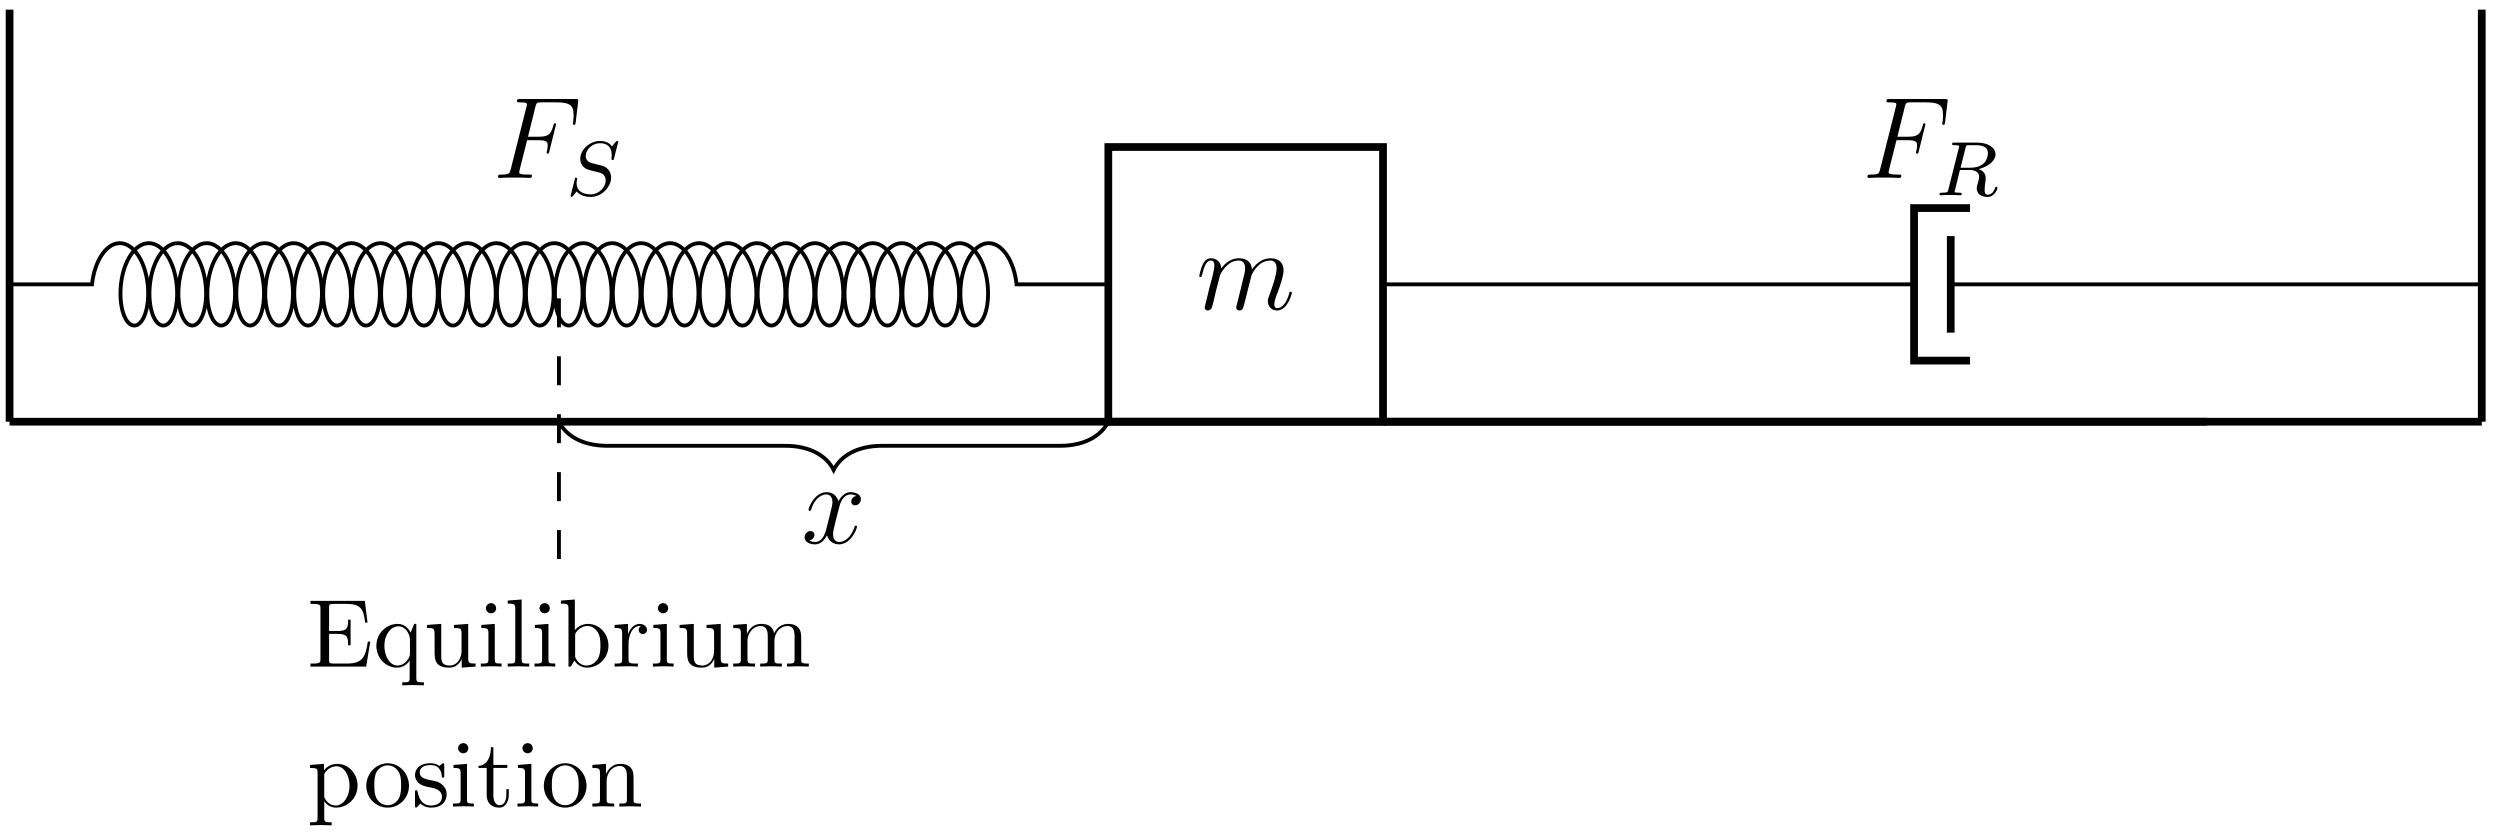
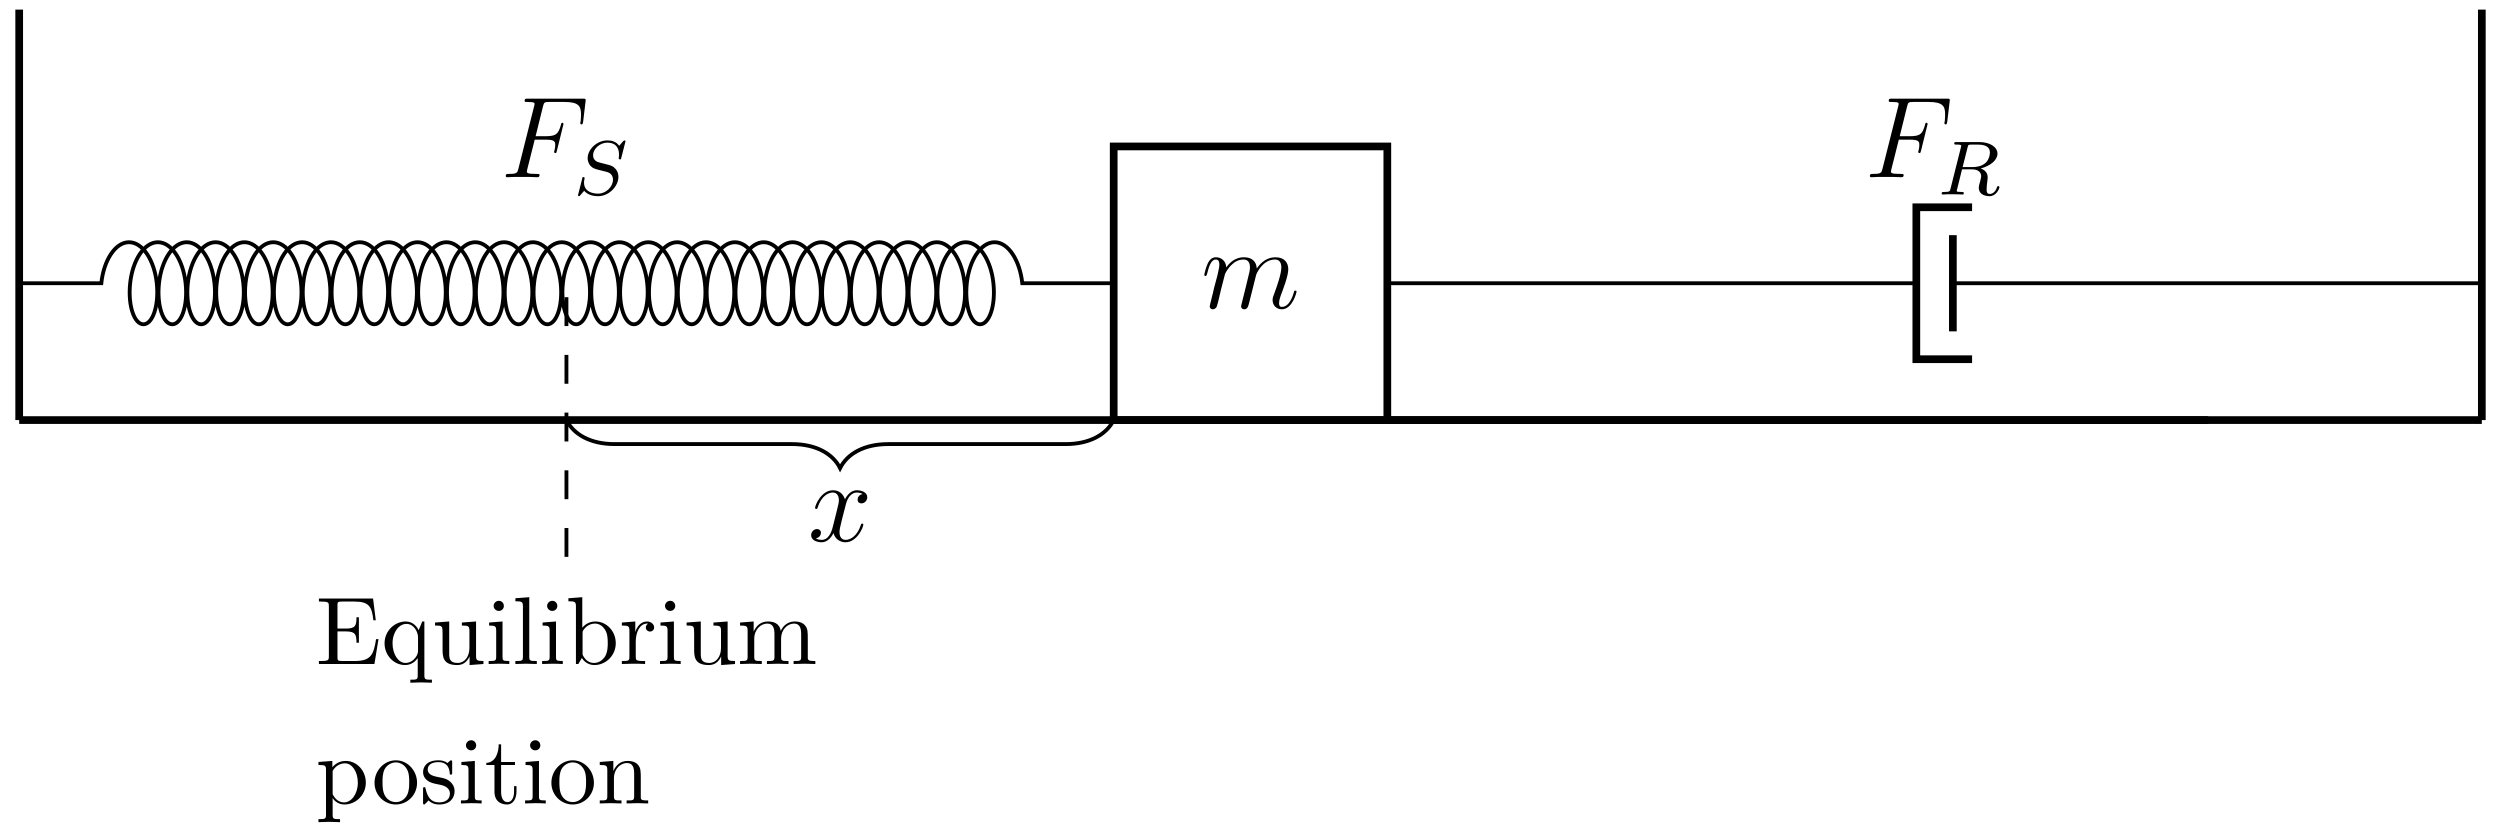
- <svg xmlns="http://www.w3.org/2000/svg" xmlns:xlink="http://www.w3.org/1999/xlink" width="258pt" height="86pt" viewBox="0 0 258 86" version="1.1">
+ <svg xmlns="http://www.w3.org/2000/svg" xmlns:xlink="http://www.w3.org/1999/xlink" width="259pt" height="86pt" viewBox="0 0 259 86" version="1.1">
  <defs>
    <g>
      <symbol overflow="visible" id="glyph0-0">
        <path style="stroke:none;" d="" />
      </symbol>
      <symbol overflow="visible" id="glyph0-1">
        <path style="stroke:none;" d="M 2.469 -3.5 C 2.484 -3.578 2.781 -4.172 3.234 -4.547 C 3.531 -4.844 3.938 -5.031 4.406 -5.031 C 4.891 -5.031 5.062 -4.672 5.062 -4.203 C 5.062 -4.125 5.062 -3.891 4.906 -3.328 L 4.609 -2.094 C 4.516 -1.734 4.297 -0.844 4.266 -0.719 C 4.219 -0.531 4.141 -0.234 4.141 -0.172 C 4.141 -0.016 4.281 0.125 4.453 0.125 C 4.812 0.125 4.875 -0.156 4.984 -0.578 L 5.703 -3.438 C 5.719 -3.531 6.344 -5.031 7.656 -5.031 C 8.141 -5.031 8.312 -4.672 8.312 -4.203 C 8.312 -3.531 7.844 -2.219 7.578 -1.5 C 7.469 -1.219 7.406 -1.062 7.406 -0.844 C 7.406 -0.312 7.781 0.125 8.359 0.125 C 9.469 0.125 9.891 -1.641 9.891 -1.703 C 9.891 -1.766 9.844 -1.812 9.766 -1.812 C 9.656 -1.812 9.641 -1.781 9.594 -1.578 C 9.312 -0.625 8.875 -0.125 8.391 -0.125 C 8.266 -0.125 8.078 -0.125 8.078 -0.516 C 8.078 -0.828 8.219 -1.203 8.266 -1.344 C 8.484 -1.906 9.031 -3.328 9.031 -4.016 C 9.031 -4.734 8.609 -5.266 7.703 -5.266 C 6.891 -5.266 6.25 -4.812 5.766 -4.109 C 5.734 -4.75 5.344 -5.266 4.453 -5.266 C 3.375 -5.266 2.828 -4.516 2.609 -4.219 C 2.562 -4.906 2.078 -5.266 1.547 -5.266 C 1.203 -5.266 0.938 -5.109 0.703 -4.656 C 0.484 -4.219 0.328 -3.484 0.328 -3.438 C 0.328 -3.391 0.375 -3.328 0.453 -3.328 C 0.547 -3.328 0.562 -3.344 0.641 -3.625 C 0.812 -4.328 1.047 -5.031 1.516 -5.031 C 1.797 -5.031 1.891 -4.844 1.891 -4.484 C 1.891 -4.219 1.766 -3.75 1.688 -3.375 L 1.344 -2.094 C 1.297 -1.859 1.172 -1.328 1.109 -1.109 C 1.031 -0.797 0.891 -0.234 0.891 -0.172 C 0.891 -0.016 1.031 0.125 1.203 0.125 C 1.344 0.125 1.516 0.047 1.609 -0.125 C 1.641 -0.188 1.75 -0.609 1.812 -0.844 L 2.062 -1.922 Z M 2.469 -3.5 " />
      </symbol>
      <symbol overflow="visible" id="glyph0-2">
        <path style="stroke:none;" d="M 3.547 -3.891 L 4.703 -3.891 C 5.609 -3.891 5.672 -3.688 5.672 -3.344 C 5.672 -3.188 5.656 -3.031 5.594 -2.766 C 5.562 -2.719 5.562 -2.656 5.562 -2.625 C 5.562 -2.547 5.609 -2.5 5.688 -2.5 C 5.781 -2.5 5.797 -2.547 5.844 -2.734 L 6.531 -5.516 C 6.531 -5.562 6.5 -5.641 6.422 -5.641 C 6.312 -5.641 6.297 -5.594 6.25 -5.391 C 6 -4.5 5.766 -4.25 4.719 -4.25 L 3.641 -4.25 L 4.406 -7.344 C 4.516 -7.75 4.547 -7.797 5.031 -7.797 L 6.641 -7.797 C 8.125 -7.797 8.344 -7.344 8.344 -6.5 C 8.344 -6.438 8.344 -6.172 8.312 -5.859 C 8.297 -5.812 8.266 -5.656 8.266 -5.609 C 8.266 -5.516 8.328 -5.469 8.406 -5.469 C 8.484 -5.469 8.531 -5.516 8.562 -5.734 L 8.812 -7.828 C 8.812 -7.859 8.828 -7.984 8.828 -8.016 C 8.828 -8.141 8.719 -8.141 8.516 -8.141 L 2.844 -8.141 C 2.625 -8.141 2.5 -8.141 2.5 -7.922 C 2.5 -7.797 2.578 -7.797 2.781 -7.797 C 3.531 -7.797 3.531 -7.703 3.531 -7.578 C 3.531 -7.516 3.516 -7.469 3.484 -7.344 L 1.859 -0.891 C 1.75 -0.469 1.734 -0.344 0.891 -0.344 C 0.672 -0.344 0.547 -0.344 0.547 -0.125 C 0.547 0 0.656 0 0.734 0 C 0.953 0 1.188 -0.031 1.422 -0.031 L 2.969 -0.031 C 3.234 -0.031 3.531 0 3.797 0 C 3.891 0 4.047 0 4.047 -0.219 C 4.047 -0.344 3.969 -0.344 3.703 -0.344 C 2.766 -0.344 2.734 -0.438 2.734 -0.609 C 2.734 -0.672 2.766 -0.766 2.781 -0.844 Z M 3.547 -3.891 " />
      </symbol>
      <symbol overflow="visible" id="glyph0-3">
        <path style="stroke:none;" d="M 5.672 -4.875 C 5.281 -4.812 5.141 -4.516 5.141 -4.297 C 5.141 -4 5.359 -3.906 5.531 -3.906 C 5.891 -3.906 6.141 -4.219 6.141 -4.547 C 6.141 -5.047 5.562 -5.266 5.062 -5.266 C 4.344 -5.266 3.938 -4.547 3.828 -4.328 C 3.547 -5.219 2.812 -5.266 2.594 -5.266 C 1.375 -5.266 0.734 -3.703 0.734 -3.438 C 0.734 -3.391 0.781 -3.328 0.859 -3.328 C 0.953 -3.328 0.984 -3.406 1 -3.453 C 1.406 -4.781 2.219 -5.031 2.562 -5.031 C 3.094 -5.031 3.203 -4.531 3.203 -4.25 C 3.203 -3.984 3.125 -3.703 2.984 -3.125 L 2.578 -1.5 C 2.406 -0.781 2.062 -0.125 1.422 -0.125 C 1.359 -0.125 1.062 -0.125 0.812 -0.281 C 1.25 -0.359 1.344 -0.719 1.344 -0.859 C 1.344 -1.094 1.156 -1.25 0.938 -1.25 C 0.641 -1.25 0.328 -0.984 0.328 -0.609 C 0.328 -0.109 0.891 0.125 1.406 0.125 C 1.984 0.125 2.391 -0.328 2.641 -0.828 C 2.828 -0.125 3.438 0.125 3.875 0.125 C 5.094 0.125 5.734 -1.453 5.734 -1.703 C 5.734 -1.766 5.688 -1.812 5.625 -1.812 C 5.516 -1.812 5.5 -1.75 5.469 -1.656 C 5.141 -0.609 4.453 -0.125 3.906 -0.125 C 3.484 -0.125 3.266 -0.438 3.266 -0.922 C 3.266 -1.188 3.312 -1.375 3.5 -2.156 L 3.922 -3.797 C 4.094 -4.5 4.5 -5.031 5.062 -5.031 C 5.078 -5.031 5.422 -5.031 5.672 -4.875 Z M 5.672 -4.875 " />
      </symbol>
      <symbol overflow="visible" id="glyph1-0">
        <path style="stroke:none;" d="" />
      </symbol>
      <symbol overflow="visible" id="glyph1-1">
        <path style="stroke:none;" d="M 5.344 -5.391 C 5.359 -5.422 5.375 -5.469 5.375 -5.516 C 5.375 -5.562 5.328 -5.609 5.266 -5.609 C 5.219 -5.609 5.203 -5.594 5.109 -5.5 C 5.016 -5.391 4.812 -5.141 4.719 -5.047 C 4.422 -5.5 3.906 -5.609 3.5 -5.609 C 2.406 -5.609 1.453 -4.672 1.453 -3.766 C 1.453 -3.312 1.703 -3.031 1.734 -2.984 C 2 -2.703 2.234 -2.641 2.812 -2.5 C 3.078 -2.438 3.094 -2.438 3.328 -2.375 C 3.562 -2.312 4.078 -2.188 4.078 -1.531 C 4.078 -0.844 3.391 -0.094 2.547 -0.094 C 2.031 -0.094 1.078 -0.25 1.078 -1.25 C 1.078 -1.266 1.078 -1.438 1.125 -1.625 L 1.141 -1.703 C 1.141 -1.797 1.047 -1.812 1.016 -1.812 C 0.922 -1.812 0.906 -1.781 0.875 -1.594 L 0.547 -0.297 C 0.516 -0.172 0.453 0.047 0.453 0.062 C 0.453 0.125 0.5 0.172 0.562 0.172 C 0.609 0.172 0.625 0.156 0.703 0.062 L 1.094 -0.391 C 1.281 -0.156 1.734 0.172 2.531 0.172 C 3.688 0.172 4.641 -0.875 4.641 -1.828 C 4.641 -2.203 4.516 -2.484 4.297 -2.703 C 4.062 -2.969 3.797 -3.031 3.422 -3.125 C 3.203 -3.188 2.891 -3.266 2.703 -3.312 C 2.469 -3.359 2.016 -3.516 2.016 -4.078 C 2.016 -4.703 2.688 -5.375 3.5 -5.375 C 4.219 -5.375 4.703 -5 4.703 -4.141 C 4.703 -3.938 4.672 -3.781 4.672 -3.75 C 4.672 -3.656 4.75 -3.641 4.812 -3.641 C 4.906 -3.641 4.906 -3.672 4.938 -3.797 Z M 5.344 -5.391 " />
      </symbol>
      <symbol overflow="visible" id="glyph1-2">
        <path style="stroke:none;" d="M 3.094 -4.891 C 3.156 -5.156 3.172 -5.172 3.5 -5.172 L 4.141 -5.172 C 4.797 -5.172 5.406 -5.016 5.406 -4.359 C 5.406 -4.016 5.234 -3.453 4.859 -3.203 C 4.484 -2.922 4.031 -2.844 3.562 -2.844 L 2.578 -2.844 Z M 4.453 -2.703 C 5.422 -2.953 6.188 -3.547 6.188 -4.234 C 6.188 -4.922 5.406 -5.438 4.297 -5.438 L 1.953 -5.438 C 1.812 -5.438 1.703 -5.438 1.703 -5.297 C 1.703 -5.172 1.812 -5.172 1.938 -5.172 C 2.203 -5.172 2.438 -5.172 2.438 -5.047 C 2.438 -5.016 2.422 -5.016 2.406 -4.906 L 1.328 -0.625 C 1.266 -0.328 1.25 -0.266 0.656 -0.266 C 0.5 -0.266 0.406 -0.266 0.406 -0.109 C 0.406 -0.078 0.438 0 0.531 0 C 0.688 0 0.875 -0.016 1.031 -0.031 L 1.516 -0.031 C 2.266 -0.031 2.5 0 2.547 0 C 2.594 0 2.703 0 2.703 -0.156 C 2.703 -0.266 2.594 -0.266 2.469 -0.266 C 2.438 -0.266 2.297 -0.266 2.156 -0.281 C 1.984 -0.297 1.969 -0.312 1.969 -0.391 C 1.969 -0.438 1.984 -0.484 2 -0.516 L 2.516 -2.609 L 3.547 -2.609 C 4.266 -2.609 4.5 -2.234 4.5 -1.906 C 4.5 -1.797 4.438 -1.562 4.406 -1.406 C 4.328 -1.172 4.25 -0.859 4.25 -0.703 C 4.25 -0.094 4.781 0.172 5.375 0.172 C 6.062 0.172 6.391 -0.609 6.391 -0.766 C 6.391 -0.797 6.359 -0.875 6.266 -0.875 C 6.172 -0.875 6.156 -0.812 6.141 -0.766 C 5.969 -0.219 5.625 -0.062 5.391 -0.062 C 5.094 -0.062 5.062 -0.281 5.062 -0.547 C 5.062 -0.812 5.109 -1.156 5.141 -1.422 C 5.172 -1.656 5.172 -1.703 5.172 -1.781 C 5.172 -2.266 4.875 -2.547 4.453 -2.703 Z M 4.453 -2.703 " />
      </symbol>
      <symbol overflow="visible" id="glyph2-0">
        <path style="stroke:none;" d="" />
      </symbol>
      <symbol overflow="visible" id="glyph2-1">
        <path style="stroke:none;" d="M 6.5 -2.578 L 6.25 -2.578 C 6 -1.031 5.766 -0.312 4.062 -0.312 L 2.734 -0.312 C 2.266 -0.312 2.25 -0.375 2.25 -0.703 L 2.25 -3.375 L 3.141 -3.375 C 4.109 -3.375 4.219 -3.047 4.219 -2.203 L 4.469 -2.203 L 4.469 -4.844 L 4.219 -4.844 C 4.219 -3.984 4.109 -3.672 3.141 -3.672 L 2.25 -3.672 L 2.25 -6.078 C 2.25 -6.406 2.266 -6.469 2.734 -6.469 L 4.016 -6.469 C 5.547 -6.469 5.812 -5.922 5.969 -4.531 L 6.219 -4.531 L 5.938 -6.781 L 0.328 -6.781 L 0.328 -6.469 L 0.562 -6.469 C 1.328 -6.469 1.359 -6.359 1.359 -6 L 1.359 -0.781 C 1.359 -0.422 1.328 -0.312 0.562 -0.312 L 0.328 -0.312 L 0.328 0 L 6.078 0 Z M 6.5 -2.578 " />
      </symbol>
      <symbol overflow="visible" id="glyph2-2">
        <path style="stroke:none;" d="M 5.25 1.938 L 5.25 1.625 C 4.578 1.625 4.469 1.625 4.469 1.172 L 4.469 -4.406 L 4.25 -4.406 L 3.875 -3.5 C 3.75 -3.781 3.344 -4.406 2.547 -4.406 C 1.391 -4.406 0.344 -3.438 0.344 -2.141 C 0.344 -0.891 1.312 0.109 2.469 0.109 C 3.156 0.109 3.562 -0.312 3.781 -0.609 L 3.781 1.172 C 3.781 1.625 3.672 1.625 3.016 1.625 L 3.016 1.938 L 4.125 1.906 Z M 3.812 -1.359 C 3.812 -1.031 3.641 -0.75 3.422 -0.516 C 3.297 -0.375 2.969 -0.109 2.5 -0.109 C 1.781 -0.109 1.172 -1 1.172 -2.141 C 1.172 -3.328 1.859 -4.156 2.609 -4.156 C 3.406 -4.156 3.812 -3.297 3.812 -2.766 Z M 3.812 -1.359 " />
      </symbol>
      <symbol overflow="visible" id="glyph2-3">
        <path style="stroke:none;" d="M 5.328 0 L 5.328 -0.312 C 4.641 -0.312 4.562 -0.375 4.562 -0.875 L 4.562 -4.406 L 3.094 -4.297 L 3.094 -3.984 C 3.781 -3.984 3.875 -3.922 3.875 -3.422 L 3.875 -1.656 C 3.875 -0.781 3.391 -0.109 2.656 -0.109 C 1.828 -0.109 1.781 -0.578 1.781 -1.094 L 1.781 -4.406 L 0.312 -4.297 L 0.312 -3.984 C 1.094 -3.984 1.094 -3.953 1.094 -3.078 L 1.094 -1.578 C 1.094 -0.797 1.094 0.109 2.609 0.109 C 3.172 0.109 3.609 -0.172 3.891 -0.781 L 3.891 0.109 Z M 5.328 0 " />
      </symbol>
      <symbol overflow="visible" id="glyph2-4">
        <path style="stroke:none;" d="M 2.469 0 L 2.469 -0.312 C 1.797 -0.312 1.766 -0.359 1.766 -0.75 L 1.766 -4.406 L 0.375 -4.297 L 0.375 -3.984 C 1.016 -3.984 1.109 -3.922 1.109 -3.438 L 1.109 -0.75 C 1.109 -0.312 1 -0.312 0.328 -0.312 L 0.328 0 L 1.422 -0.031 C 1.781 -0.031 2.125 -0.016 2.469 0 Z M 1.906 -6.016 C 1.906 -6.297 1.688 -6.547 1.391 -6.547 C 1.047 -6.547 0.844 -6.266 0.844 -6.016 C 0.844 -5.75 1.078 -5.5 1.375 -5.5 C 1.719 -5.5 1.906 -5.766 1.906 -6.016 Z M 1.906 -6.016 " />
      </symbol>
      <symbol overflow="visible" id="glyph2-5">
        <path style="stroke:none;" d="M 2.547 0 L 2.547 -0.312 C 1.875 -0.312 1.766 -0.312 1.766 -0.75 L 1.766 -6.922 L 0.328 -6.812 L 0.328 -6.5 C 1.031 -6.5 1.109 -6.438 1.109 -5.938 L 1.109 -0.75 C 1.109 -0.312 1 -0.312 0.328 -0.312 L 0.328 0 L 1.438 -0.031 Z M 2.547 0 " />
      </symbol>
      <symbol overflow="visible" id="glyph2-6">
        <path style="stroke:none;" d="M 5.188 -2.156 C 5.188 -3.422 4.219 -4.406 3.078 -4.406 C 2.297 -4.406 1.875 -3.938 1.719 -3.766 L 1.719 -6.922 L 0.281 -6.812 L 0.281 -6.5 C 0.984 -6.5 1.062 -6.438 1.062 -5.938 L 1.062 0 L 1.312 0 L 1.672 -0.625 C 1.812 -0.391 2.234 0.109 2.969 0.109 C 4.156 0.109 5.188 -0.875 5.188 -2.156 Z M 4.359 -2.156 C 4.359 -1.797 4.344 -1.203 4.062 -0.75 C 3.844 -0.438 3.469 -0.109 2.938 -0.109 C 2.484 -0.109 2.125 -0.344 1.891 -0.719 C 1.75 -0.922 1.75 -0.953 1.75 -1.141 L 1.75 -3.188 C 1.75 -3.375 1.75 -3.391 1.859 -3.547 C 2.25 -4.109 2.797 -4.188 3.031 -4.188 C 3.484 -4.188 3.844 -3.922 4.078 -3.547 C 4.344 -3.141 4.359 -2.578 4.359 -2.156 Z M 4.359 -2.156 " />
      </symbol>
      <symbol overflow="visible" id="glyph2-7">
        <path style="stroke:none;" d="M 3.625 -3.797 C 3.625 -4.109 3.312 -4.406 2.891 -4.406 C 2.156 -4.406 1.797 -3.734 1.672 -3.312 L 1.672 -4.406 L 0.281 -4.297 L 0.281 -3.984 C 0.984 -3.984 1.062 -3.922 1.062 -3.422 L 1.062 -0.75 C 1.062 -0.312 0.953 -0.312 0.281 -0.312 L 0.281 0 L 1.422 -0.031 C 1.812 -0.031 2.281 -0.031 2.688 0 L 2.688 -0.312 L 2.469 -0.312 C 1.734 -0.312 1.719 -0.422 1.719 -0.781 L 1.719 -2.312 C 1.719 -3.297 2.141 -4.188 2.891 -4.188 C 2.953 -4.188 2.984 -4.188 3 -4.172 C 2.969 -4.172 2.766 -4.047 2.766 -3.781 C 2.766 -3.516 2.984 -3.359 3.203 -3.359 C 3.375 -3.359 3.625 -3.484 3.625 -3.797 Z M 3.625 -3.797 " />
      </symbol>
      <symbol overflow="visible" id="glyph2-8">
        <path style="stroke:none;" d="M 8.109 0 L 8.109 -0.312 C 7.594 -0.312 7.344 -0.312 7.328 -0.609 L 7.328 -2.516 C 7.328 -3.375 7.328 -3.672 7.016 -4.031 C 6.875 -4.203 6.547 -4.406 5.969 -4.406 C 5.141 -4.406 4.688 -3.812 4.531 -3.422 C 4.391 -4.297 3.656 -4.406 3.203 -4.406 C 2.469 -4.406 2 -3.984 1.719 -3.359 L 1.719 -4.406 L 0.312 -4.297 L 0.312 -3.984 C 1.016 -3.984 1.094 -3.922 1.094 -3.422 L 1.094 -0.75 C 1.094 -0.312 0.984 -0.312 0.312 -0.312 L 0.312 0 L 1.453 -0.031 L 2.562 0 L 2.562 -0.312 C 1.891 -0.312 1.781 -0.312 1.781 -0.75 L 1.781 -2.594 C 1.781 -3.625 2.5 -4.188 3.125 -4.188 C 3.766 -4.188 3.875 -3.656 3.875 -3.078 L 3.875 -0.75 C 3.875 -0.312 3.766 -0.312 3.094 -0.312 L 3.094 0 L 4.219 -0.031 L 5.328 0 L 5.328 -0.312 C 4.672 -0.312 4.562 -0.312 4.562 -0.75 L 4.562 -2.594 C 4.562 -3.625 5.266 -4.188 5.906 -4.188 C 6.531 -4.188 6.641 -3.656 6.641 -3.078 L 6.641 -0.75 C 6.641 -0.312 6.531 -0.312 5.859 -0.312 L 5.859 0 L 6.984 -0.031 Z M 8.109 0 " />
      </symbol>
      <symbol overflow="visible" id="glyph2-9">
        <path style="stroke:none;" d="M 5.188 -2.156 C 5.188 -3.422 4.234 -4.406 3.109 -4.406 C 2.328 -4.406 1.906 -3.969 1.719 -3.75 L 1.719 -4.406 L 0.281 -4.297 L 0.281 -3.984 C 0.984 -3.984 1.062 -3.922 1.062 -3.484 L 1.062 1.172 C 1.062 1.625 0.953 1.625 0.281 1.625 L 0.281 1.938 L 1.391 1.906 L 2.516 1.938 L 2.516 1.625 C 1.859 1.625 1.75 1.625 1.75 1.172 L 1.75 -0.594 C 1.797 -0.422 2.219 0.109 2.969 0.109 C 4.156 0.109 5.188 -0.875 5.188 -2.156 Z M 4.359 -2.156 C 4.359 -0.953 3.672 -0.109 2.938 -0.109 C 2.531 -0.109 2.156 -0.312 1.891 -0.719 C 1.75 -0.922 1.75 -0.938 1.75 -1.141 L 1.75 -3.359 C 2.031 -3.875 2.516 -4.156 3.031 -4.156 C 3.766 -4.156 4.359 -3.281 4.359 -2.156 Z M 4.359 -2.156 " />
      </symbol>
      <symbol overflow="visible" id="glyph2-10">
        <path style="stroke:none;" d="M 4.688 -2.141 C 4.688 -3.406 3.703 -4.469 2.5 -4.469 C 1.25 -4.469 0.281 -3.375 0.281 -2.141 C 0.281 -0.844 1.312 0.109 2.484 0.109 C 3.688 0.109 4.688 -0.875 4.688 -2.141 Z M 3.875 -2.219 C 3.875 -1.859 3.875 -1.312 3.656 -0.875 C 3.422 -0.422 2.984 -0.141 2.5 -0.141 C 2.062 -0.141 1.625 -0.344 1.359 -0.812 C 1.109 -1.25 1.109 -1.859 1.109 -2.219 C 1.109 -2.609 1.109 -3.141 1.344 -3.578 C 1.609 -4.031 2.078 -4.25 2.484 -4.25 C 2.922 -4.25 3.344 -4.031 3.609 -3.594 C 3.875 -3.172 3.875 -2.594 3.875 -2.219 Z M 3.875 -2.219 " />
      </symbol>
      <symbol overflow="visible" id="glyph2-11">
        <path style="stroke:none;" d="M 3.594 -1.281 C 3.594 -1.797 3.297 -2.109 3.172 -2.219 C 2.844 -2.547 2.453 -2.625 2.031 -2.703 C 1.469 -2.812 0.812 -2.938 0.812 -3.516 C 0.812 -3.875 1.062 -4.281 1.922 -4.281 C 3.016 -4.281 3.078 -3.375 3.094 -3.078 C 3.094 -2.984 3.203 -2.984 3.203 -2.984 C 3.344 -2.984 3.344 -3.031 3.344 -3.219 L 3.344 -4.234 C 3.344 -4.391 3.344 -4.469 3.234 -4.469 C 3.188 -4.469 3.156 -4.469 3.031 -4.344 C 3 -4.312 2.906 -4.219 2.859 -4.188 C 2.484 -4.469 2.078 -4.469 1.922 -4.469 C 0.703 -4.469 0.328 -3.797 0.328 -3.234 C 0.328 -2.891 0.484 -2.609 0.75 -2.391 C 1.078 -2.141 1.359 -2.078 2.078 -1.938 C 2.297 -1.891 3.109 -1.734 3.109 -1.016 C 3.109 -0.516 2.766 -0.109 1.984 -0.109 C 1.141 -0.109 0.781 -0.672 0.594 -1.531 C 0.562 -1.656 0.562 -1.688 0.453 -1.688 C 0.328 -1.688 0.328 -1.625 0.328 -1.453 L 0.328 -0.125 C 0.328 0.047 0.328 0.109 0.438 0.109 C 0.484 0.109 0.5 0.094 0.688 -0.094 C 0.703 -0.109 0.703 -0.125 0.891 -0.312 C 1.328 0.094 1.781 0.109 1.984 0.109 C 3.125 0.109 3.594 -0.562 3.594 -1.281 Z M 3.594 -1.281 " />
      </symbol>
      <symbol overflow="visible" id="glyph2-12">
        <path style="stroke:none;" d="M 3.312 -1.234 L 3.312 -1.797 L 3.062 -1.797 L 3.062 -1.25 C 3.062 -0.516 2.766 -0.141 2.391 -0.141 C 1.719 -0.141 1.719 -1.047 1.719 -1.219 L 1.719 -3.984 L 3.156 -3.984 L 3.156 -4.297 L 1.719 -4.297 L 1.719 -6.125 L 1.469 -6.125 C 1.469 -5.312 1.172 -4.25 0.188 -4.203 L 0.188 -3.984 L 1.031 -3.984 L 1.031 -1.234 C 1.031 -0.016 1.969 0.109 2.328 0.109 C 3.031 0.109 3.312 -0.594 3.312 -1.234 Z M 3.312 -1.234 " />
      </symbol>
      <symbol overflow="visible" id="glyph2-13">
        <path style="stroke:none;" d="M 5.328 0 L 5.328 -0.312 C 4.812 -0.312 4.562 -0.312 4.562 -0.609 L 4.562 -2.516 C 4.562 -3.375 4.562 -3.672 4.25 -4.031 C 4.109 -4.203 3.781 -4.406 3.203 -4.406 C 2.469 -4.406 2 -3.984 1.719 -3.359 L 1.719 -4.406 L 0.312 -4.297 L 0.312 -3.984 C 1.016 -3.984 1.094 -3.922 1.094 -3.422 L 1.094 -0.75 C 1.094 -0.312 0.984 -0.312 0.312 -0.312 L 0.312 0 L 1.453 -0.031 L 2.562 0 L 2.562 -0.312 C 1.891 -0.312 1.781 -0.312 1.781 -0.75 L 1.781 -2.594 C 1.781 -3.625 2.5 -4.188 3.125 -4.188 C 3.766 -4.188 3.875 -3.656 3.875 -3.078 L 3.875 -0.75 C 3.875 -0.312 3.766 -0.312 3.094 -0.312 L 3.094 0 L 4.219 -0.031 Z M 5.328 0 " />
      </symbol>
    </g>
  </defs>
  <g id="surface1">
-     <path style="fill:none;stroke-width:0.797;stroke-linecap:butt;stroke-linejoin:miter;stroke:rgb(0%,0%,0%);stroke-opacity:1;stroke-miterlimit:10;" d="M -14.175 -14.174 L 14.172 -14.174 L 14.172 14.173 L -14.175 14.173 Z M -14.175 -14.174 " transform="matrix(1.00003,0,0,-1.00002,128.5544,29.34529)" />
+     <path style="fill:none;stroke-width:0.797;stroke-linecap:butt;stroke-linejoin:miter;stroke:rgb(0%,0%,0%);stroke-opacity:1;stroke-miterlimit:10;" d="M -14.175 -14.174 L 14.172 -14.174 L 14.172 14.173 L -14.175 14.173 Z M -14.175 -14.174 " transform="matrix(1.00003,0,0,-1.00002,129.5544,29.34529)" />
    <g style="fill:rgb(0%,0%,0%);fill-opacity:1;">
-       <use xlink:href="#glyph0-1" x="123.434" y="31.919" />
+       <use xlink:href="#glyph0-1" x="124.434" y="31.919" />
    </g>
-     <path style="fill:none;stroke-width:0.399;stroke-linecap:butt;stroke-linejoin:miter;stroke:rgb(0%,0%,0%);stroke-opacity:1;stroke-miterlimit:10;" d="M -127.562 0.002 L -119.055 0.002 C -118.809 2.361 -117.613 4.251 -116.184 4.251 C -114.754 4.251 -113.559 2.361 -113.309 0.002 C -113.063 -2.362 -113.758 -4.252 -114.688 -4.252 C -115.621 -4.252 -116.317 -2.362 -116.067 0.002 C -115.82 2.361 -114.625 4.251 -113.196 4.251 C -111.766 4.251 -110.571 2.361 -110.321 0.002 C -110.071 -2.362 -110.77 -4.252 -111.7 -4.252 C -112.629 -4.252 -113.328 -2.362 -113.078 0.002 C -112.828 2.361 -111.633 4.251 -110.207 4.251 C -108.778 4.251 -107.582 2.361 -107.332 0.002 C -107.082 -2.362 -107.782 -4.252 -108.711 -4.252 C -109.641 -4.252 -110.34 -2.362 -110.09 0.002 C -109.84 2.361 -108.645 4.251 -107.215 4.251 C -105.79 4.251 -104.594 2.361 -104.344 0.002 C -104.094 -2.362 -104.793 -4.252 -105.723 -4.252 C -106.653 -4.252 -107.352 -2.362 -107.102 0.002 C -106.852 2.361 -105.657 4.251 -104.227 4.251 C -102.797 4.251 -101.602 2.361 -101.356 0.002 C -101.106 -2.362 -101.801 -4.252 -102.735 -4.252 C -103.665 -4.252 -104.36 -2.362 -104.114 0.002 C -103.864 2.361 -102.669 4.251 -101.239 4.251 C -99.809 4.251 -98.614 2.361 -98.368 0.002 C -98.118 -2.362 -98.813 -4.252 -99.747 -4.252 C -100.676 -4.252 -101.372 -2.362 -101.126 0.002 C -100.876 2.361 -99.68 4.251 -98.251 4.251 C -96.821 4.251 -95.626 2.361 -95.376 0.002 C -95.13 -2.362 -95.825 -4.252 -96.755 -4.252 C -97.688 -4.252 -98.383 -2.362 -98.134 0.002 C -97.887 2.361 -96.692 4.251 -95.262 4.251 C -93.833 4.251 -92.638 2.361 -92.388 0.002 C -92.138 -2.362 -92.837 -4.252 -93.766 -4.252 C -94.7 -4.252 -95.395 -2.362 -95.145 0.002 C -94.895 2.361 -93.7 4.251 -92.274 4.251 C -90.845 4.251 -89.649 2.361 -89.399 0.002 C -89.149 -2.362 -89.849 -4.252 -90.778 -4.252 C -91.708 -4.252 -92.407 -2.362 -92.157 0.002 C -91.907 2.361 -90.712 4.251 -89.282 4.251 C -87.856 4.251 -86.661 2.361 -86.411 0.002 C -86.161 -2.362 -86.86 -4.252 -87.79 -4.252 C -88.72 -4.252 -89.419 -2.362 -89.169 0.002 C -88.919 2.361 -87.724 4.251 -86.294 4.251 C -84.864 4.251 -83.669 2.361 -83.423 0.002 C -83.173 -2.362 -83.868 -4.252 -84.802 -4.252 C -85.732 -4.252 -86.427 -2.362 -86.181 0.002 C -85.931 2.361 -84.735 4.251 -83.306 4.251 C -81.876 4.251 -80.681 2.361 -80.435 0.002 C -80.185 -2.362 -80.88 -4.252 -81.814 -4.252 C -82.743 -4.252 -83.439 -2.362 -83.193 0.002 C -82.943 2.361 -81.747 4.251 -80.318 4.251 C -78.888 4.251 -77.693 2.361 -77.443 0.002 C -77.197 -2.362 -77.892 -4.252 -78.822 -4.252 C -79.755 -4.252 -80.45 -2.362 -80.2 0.002 C -79.954 2.361 -78.759 4.251 -77.329 4.251 C -75.9 4.251 -74.705 2.361 -74.455 0.002 C -74.205 -2.362 -74.904 -4.252 -75.833 -4.252 C -76.767 -4.252 -77.462 -2.362 -77.212 0.002 C -76.962 2.361 -75.767 4.251 -74.341 4.251 C -72.912 4.251 -71.716 2.361 -71.466 0.002 C -71.216 -2.362 -71.916 -4.252 -72.845 -4.252 C -73.775 -4.252 -74.474 -2.362 -74.224 0.002 C -73.974 2.361 -72.779 4.251 -71.349 4.251 C -69.923 4.251 -68.728 2.361 -68.478 0.002 C -68.228 -2.362 -68.927 -4.252 -69.857 -4.252 C -70.787 -4.252 -71.486 -2.362 -71.236 0.002 C -70.986 2.361 -69.791 4.251 -68.361 4.251 C -66.931 4.251 -65.736 2.361 -65.49 0.002 C -65.24 -2.362 -65.935 -4.252 -66.869 -4.252 C -67.798 -4.252 -68.494 -2.362 -68.248 0.002 C -67.998 2.361 -66.802 4.251 -65.373 4.251 C -63.943 4.251 -62.748 2.361 -62.502 0.002 C -62.252 -2.362 -62.947 -4.252 -63.881 -4.252 C -64.81 -4.252 -65.506 -2.362 -65.259 0.002 C -65.009 2.361 -63.814 4.251 -62.385 4.251 C -60.955 4.251 -59.76 2.361 -59.51 0.002 C -59.264 -2.362 -59.959 -4.252 -60.889 -4.252 C -61.822 -4.252 -62.517 -2.362 -62.267 0.002 C -62.021 2.361 -60.826 4.251 -59.396 4.251 C -57.967 4.251 -56.771 2.361 -56.521 0.002 C -56.271 -2.362 -56.971 -4.252 -57.9 -4.252 C -58.834 -4.252 -59.529 -2.362 -59.279 0.002 C -59.029 2.361 -57.834 4.251 -56.408 4.251 C -54.979 4.251 -53.783 2.361 -53.533 0.002 C -53.283 -2.362 -53.982 -4.252 -54.912 -4.252 C -55.842 -4.252 -56.541 -2.362 -56.291 0.002 C -56.041 2.361 -54.846 4.251 -53.416 4.251 C -51.99 4.251 -50.795 2.361 -50.545 0.002 C -50.295 -2.362 -50.994 -4.252 -51.924 -4.252 C -52.854 -4.252 -53.553 -2.362 -53.303 0.002 C -53.053 2.361 -51.858 4.251 -50.428 4.251 C -48.998 4.251 -47.807 2.361 -47.557 0.002 C -47.307 -2.362 -48.002 -4.252 -48.936 -4.252 C -49.865 -4.252 -50.561 -2.362 -50.315 0.002 C -50.065 2.361 -48.869 4.251 -47.44 4.251 C -46.01 4.251 -44.815 2.361 -44.569 0.002 C -44.319 -2.362 -45.014 -4.252 -45.948 -4.252 C -46.877 -4.252 -47.573 -2.362 -47.326 0.002 C -47.076 2.361 -45.881 4.251 -44.452 4.251 C -43.022 4.251 -41.827 2.361 -41.577 0.002 C -41.331 -2.362 -42.026 -4.252 -42.955 -4.252 C -43.889 -4.252 -44.584 -2.362 -44.334 0.002 C -44.088 2.361 -42.893 4.251 -41.463 4.251 C -40.034 4.251 -38.838 2.361 -38.588 0.002 C -38.338 -2.362 -39.038 -4.252 -39.967 -4.252 C -40.901 -4.252 -41.596 -2.362 -41.346 0.002 C -41.096 2.361 -39.901 4.251 -38.475 4.251 C -37.045 4.251 -35.85 2.361 -35.6 0.002 C -35.35 -2.362 -36.049 -4.252 -36.979 -4.252 C -37.909 -4.252 -38.608 -2.362 -38.358 0.002 C -38.108 2.361 -36.913 4.251 -35.483 4.251 C -34.057 4.251 -32.862 2.361 -32.612 0.002 C -32.362 -2.362 -33.061 -4.252 -33.991 -4.252 C -34.921 -4.252 -35.62 -2.362 -35.37 0.002 C -35.12 2.361 -33.924 4.251 -32.495 4.251 C -31.065 4.251 -29.874 2.361 -29.624 0.002 C -29.374 -2.362 -30.069 -4.252 -31.003 -4.252 C -31.932 -4.252 -32.632 -2.362 -32.382 0.002 C -32.132 2.361 -30.936 4.251 -29.507 4.251 C -28.077 4.251 -26.882 2.361 -26.636 0.002 C -26.386 -2.362 -27.081 -4.252 -28.015 -4.252 C -28.944 -4.252 -29.639 -2.362 -29.393 0.002 C -29.143 2.361 -27.948 4.251 -26.518 4.251 C -25.089 4.251 -23.894 2.361 -23.644 0.002 L -14.175 0.002 " transform="matrix(1.00003,0,0,-1.00002,128.5544,29.34529)" />
+     <path style="fill:none;stroke-width:0.399;stroke-linecap:butt;stroke-linejoin:miter;stroke:rgb(0%,0%,0%);stroke-opacity:1;stroke-miterlimit:10;" d="M -127.562 0.002 L -119.055 0.002 C -118.809 2.361 -117.613 4.251 -116.184 4.251 C -114.754 4.251 -113.559 2.361 -113.309 0.002 C -113.063 -2.362 -113.758 -4.252 -114.688 -4.252 C -115.621 -4.252 -116.317 -2.362 -116.067 0.002 C -115.82 2.361 -114.625 4.251 -113.196 4.251 C -111.766 4.251 -110.571 2.361 -110.321 0.002 C -110.071 -2.362 -110.77 -4.252 -111.7 -4.252 C -112.629 -4.252 -113.328 -2.362 -113.078 0.002 C -112.828 2.361 -111.633 4.251 -110.207 4.251 C -108.778 4.251 -107.582 2.361 -107.332 0.002 C -107.082 -2.362 -107.782 -4.252 -108.711 -4.252 C -109.641 -4.252 -110.34 -2.362 -110.09 0.002 C -109.84 2.361 -108.645 4.251 -107.215 4.251 C -105.79 4.251 -104.594 2.361 -104.344 0.002 C -104.094 -2.362 -104.793 -4.252 -105.723 -4.252 C -106.653 -4.252 -107.352 -2.362 -107.102 0.002 C -106.852 2.361 -105.657 4.251 -104.227 4.251 C -102.797 4.251 -101.602 2.361 -101.356 0.002 C -101.106 -2.362 -101.801 -4.252 -102.735 -4.252 C -103.665 -4.252 -104.36 -2.362 -104.114 0.002 C -103.864 2.361 -102.669 4.251 -101.239 4.251 C -99.809 4.251 -98.614 2.361 -98.368 0.002 C -98.118 -2.362 -98.813 -4.252 -99.747 -4.252 C -100.676 -4.252 -101.372 -2.362 -101.126 0.002 C -100.876 2.361 -99.68 4.251 -98.251 4.251 C -96.821 4.251 -95.626 2.361 -95.376 0.002 C -95.13 -2.362 -95.825 -4.252 -96.755 -4.252 C -97.688 -4.252 -98.383 -2.362 -98.134 0.002 C -97.887 2.361 -96.692 4.251 -95.262 4.251 C -93.833 4.251 -92.638 2.361 -92.388 0.002 C -92.138 -2.362 -92.837 -4.252 -93.766 -4.252 C -94.7 -4.252 -95.395 -2.362 -95.145 0.002 C -94.895 2.361 -93.7 4.251 -92.274 4.251 C -90.845 4.251 -89.649 2.361 -89.399 0.002 C -89.149 -2.362 -89.849 -4.252 -90.778 -4.252 C -91.708 -4.252 -92.407 -2.362 -92.157 0.002 C -91.907 2.361 -90.712 4.251 -89.282 4.251 C -87.856 4.251 -86.661 2.361 -86.411 0.002 C -86.161 -2.362 -86.86 -4.252 -87.79 -4.252 C -88.72 -4.252 -89.419 -2.362 -89.169 0.002 C -88.919 2.361 -87.724 4.251 -86.294 4.251 C -84.864 4.251 -83.669 2.361 -83.423 0.002 C -83.173 -2.362 -83.868 -4.252 -84.802 -4.252 C -85.732 -4.252 -86.427 -2.362 -86.181 0.002 C -85.931 2.361 -84.735 4.251 -83.306 4.251 C -81.876 4.251 -80.681 2.361 -80.435 0.002 C -80.185 -2.362 -80.88 -4.252 -81.814 -4.252 C -82.743 -4.252 -83.439 -2.362 -83.193 0.002 C -82.943 2.361 -81.747 4.251 -80.318 4.251 C -78.888 4.251 -77.693 2.361 -77.443 0.002 C -77.197 -2.362 -77.892 -4.252 -78.822 -4.252 C -79.755 -4.252 -80.45 -2.362 -80.2 0.002 C -79.954 2.361 -78.759 4.251 -77.329 4.251 C -75.9 4.251 -74.705 2.361 -74.455 0.002 C -74.205 -2.362 -74.904 -4.252 -75.833 -4.252 C -76.767 -4.252 -77.462 -2.362 -77.212 0.002 C -76.962 2.361 -75.767 4.251 -74.341 4.251 C -72.912 4.251 -71.716 2.361 -71.466 0.002 C -71.216 -2.362 -71.916 -4.252 -72.845 -4.252 C -73.775 -4.252 -74.474 -2.362 -74.224 0.002 C -73.974 2.361 -72.779 4.251 -71.349 4.251 C -69.923 4.251 -68.728 2.361 -68.478 0.002 C -68.228 -2.362 -68.927 -4.252 -69.857 -4.252 C -70.787 -4.252 -71.486 -2.362 -71.236 0.002 C -70.986 2.361 -69.791 4.251 -68.361 4.251 C -66.931 4.251 -65.736 2.361 -65.49 0.002 C -65.24 -2.362 -65.935 -4.252 -66.869 -4.252 C -67.798 -4.252 -68.494 -2.362 -68.248 0.002 C -67.998 2.361 -66.802 4.251 -65.373 4.251 C -63.943 4.251 -62.748 2.361 -62.502 0.002 C -62.252 -2.362 -62.947 -4.252 -63.881 -4.252 C -64.81 -4.252 -65.506 -2.362 -65.259 0.002 C -65.009 2.361 -63.814 4.251 -62.385 4.251 C -60.955 4.251 -59.76 2.361 -59.51 0.002 C -59.264 -2.362 -59.959 -4.252 -60.889 -4.252 C -61.822 -4.252 -62.517 -2.362 -62.267 0.002 C -62.021 2.361 -60.826 4.251 -59.396 4.251 C -57.967 4.251 -56.771 2.361 -56.521 0.002 C -56.271 -2.362 -56.971 -4.252 -57.9 -4.252 C -58.834 -4.252 -59.529 -2.362 -59.279 0.002 C -59.029 2.361 -57.834 4.251 -56.408 4.251 C -54.979 4.251 -53.783 2.361 -53.533 0.002 C -53.283 -2.362 -53.982 -4.252 -54.912 -4.252 C -55.842 -4.252 -56.541 -2.362 -56.291 0.002 C -56.041 2.361 -54.846 4.251 -53.416 4.251 C -51.99 4.251 -50.795 2.361 -50.545 0.002 C -50.295 -2.362 -50.994 -4.252 -51.924 -4.252 C -52.854 -4.252 -53.553 -2.362 -53.303 0.002 C -53.053 2.361 -51.858 4.251 -50.428 4.251 C -48.998 4.251 -47.807 2.361 -47.557 0.002 C -47.307 -2.362 -48.002 -4.252 -48.936 -4.252 C -49.865 -4.252 -50.561 -2.362 -50.315 0.002 C -50.065 2.361 -48.869 4.251 -47.44 4.251 C -46.01 4.251 -44.815 2.361 -44.569 0.002 C -44.319 -2.362 -45.014 -4.252 -45.948 -4.252 C -46.877 -4.252 -47.573 -2.362 -47.326 0.002 C -47.076 2.361 -45.881 4.251 -44.452 4.251 C -43.022 4.251 -41.827 2.361 -41.577 0.002 C -41.331 -2.362 -42.026 -4.252 -42.955 -4.252 C -43.889 -4.252 -44.584 -2.362 -44.334 0.002 C -44.088 2.361 -42.893 4.251 -41.463 4.251 C -40.034 4.251 -38.838 2.361 -38.588 0.002 C -38.338 -2.362 -39.038 -4.252 -39.967 -4.252 C -40.901 -4.252 -41.596 -2.362 -41.346 0.002 C -41.096 2.361 -39.901 4.251 -38.475 4.251 C -37.045 4.251 -35.85 2.361 -35.6 0.002 C -35.35 -2.362 -36.049 -4.252 -36.979 -4.252 C -37.909 -4.252 -38.608 -2.362 -38.358 0.002 C -38.108 2.361 -36.913 4.251 -35.483 4.251 C -34.057 4.251 -32.862 2.361 -32.612 0.002 C -32.362 -2.362 -33.061 -4.252 -33.991 -4.252 C -34.921 -4.252 -35.62 -2.362 -35.37 0.002 C -35.12 2.361 -33.924 4.251 -32.495 4.251 C -31.065 4.251 -29.874 2.361 -29.624 0.002 C -29.374 -2.362 -30.069 -4.252 -31.003 -4.252 C -31.932 -4.252 -32.632 -2.362 -32.382 0.002 C -32.132 2.361 -30.936 4.251 -29.507 4.251 C -28.077 4.251 -26.882 2.361 -26.636 0.002 C -26.386 -2.362 -27.081 -4.252 -28.015 -4.252 C -28.944 -4.252 -29.639 -2.362 -29.393 0.002 C -29.143 2.361 -27.948 4.251 -26.518 4.251 C -25.089 4.251 -23.894 2.361 -23.644 0.002 L -14.175 0.002 " transform="matrix(1.00003,0,0,-1.00002,129.5544,29.34529)" />
    <g style="fill:rgb(0%,0%,0%);fill-opacity:1;">
-       <use xlink:href="#glyph0-2" x="50.849" y="18.36" />
+       <use xlink:href="#glyph0-2" x="51.849" y="18.36" />
    </g>
    <g style="fill:rgb(0%,0%,0%);fill-opacity:1;">
-       <use xlink:href="#glyph1-1" x="58.427" y="20.154" />
+       <use xlink:href="#glyph1-1" x="59.427" y="20.154" />
    </g>
-     <path style="fill:none;stroke-width:0.797;stroke-linecap:butt;stroke-linejoin:miter;stroke:rgb(0%,0%,0%);stroke-opacity:1;stroke-miterlimit:10;" d="M 74.752 -7.869 L 68.975 -7.869 L 68.975 7.872 L 74.752 7.872 " transform="matrix(1.00003,0,0,-1.00002,128.5544,29.34529)" />
-     <path style="fill:none;stroke-width:0.797;stroke-linecap:butt;stroke-linejoin:miter;stroke:rgb(0%,0%,0%);stroke-opacity:1;stroke-miterlimit:10;" d="M 72.76 -4.983 L 72.76 4.982 " transform="matrix(1.00003,0,0,-1.00002,128.5544,29.34529)" />
-     <path style="fill:none;stroke-width:0.399;stroke-linecap:butt;stroke-linejoin:miter;stroke:rgb(0%,0%,0%);stroke-opacity:1;stroke-miterlimit:10;" d="M 14.172 0.002 L 68.975 0.002 M 72.76 0.002 L 127.559 0.002 " transform="matrix(1.00003,0,0,-1.00002,128.5544,29.34529)" />
+     <path style="fill:none;stroke-width:0.797;stroke-linecap:butt;stroke-linejoin:miter;stroke:rgb(0%,0%,0%);stroke-opacity:1;stroke-miterlimit:10;" d="M 74.752 -7.869 L 68.975 -7.869 L 68.975 7.872 L 74.752 7.872 " transform="matrix(1.00003,0,0,-1.00002,129.5544,29.34529)" />
+     <path style="fill:none;stroke-width:0.797;stroke-linecap:butt;stroke-linejoin:miter;stroke:rgb(0%,0%,0%);stroke-opacity:1;stroke-miterlimit:10;" d="M 72.76 -4.983 L 72.76 4.982 " transform="matrix(1.00003,0,0,-1.00002,129.5544,29.34529)" />
+     <path style="fill:none;stroke-width:0.399;stroke-linecap:butt;stroke-linejoin:miter;stroke:rgb(0%,0%,0%);stroke-opacity:1;stroke-miterlimit:10;" d="M 14.172 0.002 L 68.975 0.002 M 72.76 0.002 L 127.559 0.002 " transform="matrix(1.00003,0,0,-1.00002,129.5544,29.34529)" />
    <g style="fill:rgb(0%,0%,0%);fill-opacity:1;">
-       <use xlink:href="#glyph0-2" x="192.171" y="18.36" />
+       <use xlink:href="#glyph0-2" x="193.171" y="18.36" />
    </g>
    <g style="fill:rgb(0%,0%,0%);fill-opacity:1;">
-       <use xlink:href="#glyph1-2" x="199.75" y="20.154" />
+       <use xlink:href="#glyph1-2" x="200.75" y="20.154" />
    </g>
-     <path style="fill:none;stroke-width:0.797;stroke-linecap:butt;stroke-linejoin:miter;stroke:rgb(0%,0%,0%);stroke-opacity:1;stroke-miterlimit:10;" d="M -127.562 -14.174 L -127.562 28.349 " transform="matrix(1.00003,0,0,-1.00002,128.5544,29.34529)" />
-     <path style="fill:none;stroke-width:0.797;stroke-linecap:butt;stroke-linejoin:miter;stroke:rgb(0%,0%,0%);stroke-opacity:1;stroke-miterlimit:10;" d="M -127.562 -14.174 L 99.212 -14.174 " transform="matrix(1.00003,0,0,-1.00002,128.5544,29.34529)" />
-     <path style="fill:none;stroke-width:0.797;stroke-linecap:butt;stroke-linejoin:miter;stroke:rgb(0%,0%,0%);stroke-opacity:1;stroke-miterlimit:10;" d="M 14.172 -14.174 L 127.559 -14.174 " transform="matrix(1.00003,0,0,-1.00002,128.5544,29.34529)" />
-     <path style="fill:none;stroke-width:0.797;stroke-linecap:butt;stroke-linejoin:miter;stroke:rgb(0%,0%,0%);stroke-opacity:1;stroke-miterlimit:10;" d="M 127.559 -14.174 L 127.559 28.349 " transform="matrix(1.00003,0,0,-1.00002,128.5544,29.34529)" />
-     <path style="fill:none;stroke-width:0.399;stroke-linecap:butt;stroke-linejoin:miter;stroke:rgb(0%,0%,0%);stroke-opacity:1;stroke-dasharray:2.989,2.989;stroke-miterlimit:10;" d="M -70.869 -28.346 L -70.869 0.002 " transform="matrix(1.00003,0,0,-1.00002,128.5544,29.34529)" />
+     <path style="fill:none;stroke-width:0.797;stroke-linecap:butt;stroke-linejoin:miter;stroke:rgb(0%,0%,0%);stroke-opacity:1;stroke-miterlimit:10;" d="M -127.562 -14.174 L -127.562 28.349 " transform="matrix(1.00003,0,0,-1.00002,129.5544,29.34529)" />
+     <path style="fill:none;stroke-width:0.797;stroke-linecap:butt;stroke-linejoin:miter;stroke:rgb(0%,0%,0%);stroke-opacity:1;stroke-miterlimit:10;" d="M -127.562 -14.174 L 99.212 -14.174 " transform="matrix(1.00003,0,0,-1.00002,129.5544,29.34529)" />
+     <path style="fill:none;stroke-width:0.797;stroke-linecap:butt;stroke-linejoin:miter;stroke:rgb(0%,0%,0%);stroke-opacity:1;stroke-miterlimit:10;" d="M 14.172 -14.174 L 127.559 -14.174 " transform="matrix(1.00003,0,0,-1.00002,129.5544,29.34529)" />
+     <path style="fill:none;stroke-width:0.797;stroke-linecap:butt;stroke-linejoin:miter;stroke:rgb(0%,0%,0%);stroke-opacity:1;stroke-miterlimit:10;" d="M 127.559 -14.174 L 127.559 28.349 " transform="matrix(1.00003,0,0,-1.00002,129.5544,29.34529)" />
+     <path style="fill:none;stroke-width:0.399;stroke-linecap:butt;stroke-linejoin:miter;stroke:rgb(0%,0%,0%);stroke-opacity:1;stroke-dasharray:2.989,2.989;stroke-miterlimit:10;" d="M -70.869 -28.346 L -70.869 0.002 " transform="matrix(1.00003,0,0,-1.00002,129.5544,29.34529)" />
    <g style="fill:rgb(0%,0%,0%);fill-opacity:1;">
-       <use xlink:href="#glyph2-1" x="31.712" y="68.791" />
-       <use xlink:href="#glyph2-2" x="38.496" y="68.791" />
-       <use xlink:href="#glyph2-3" x="43.757" y="68.791" />
-       <use xlink:href="#glyph2-4" x="49.296" y="68.791" />
-       <use xlink:href="#glyph2-5" x="52.066" y="68.791" />
-       <use xlink:href="#glyph2-4" x="54.835" y="68.791" />
-       <use xlink:href="#glyph2-6" x="57.605" y="68.791" />
-       <use xlink:href="#glyph2-7" x="63.144" y="68.791" />
-       <use xlink:href="#glyph2-4" x="67.05" y="68.791" />
-       <use xlink:href="#glyph2-3" x="69.82" y="68.791" />
-       <use xlink:href="#glyph2-8" x="75.359" y="68.791" />
+       <use xlink:href="#glyph2-1" x="32.712" y="68.791" />
+       <use xlink:href="#glyph2-2" x="39.496" y="68.791" />
+       <use xlink:href="#glyph2-3" x="44.757" y="68.791" />
+       <use xlink:href="#glyph2-4" x="50.296" y="68.791" />
+       <use xlink:href="#glyph2-5" x="53.066" y="68.791" />
+       <use xlink:href="#glyph2-4" x="55.835" y="68.791" />
+       <use xlink:href="#glyph2-6" x="58.605" y="68.791" />
+       <use xlink:href="#glyph2-7" x="64.144" y="68.791" />
+       <use xlink:href="#glyph2-4" x="68.05" y="68.791" />
+       <use xlink:href="#glyph2-3" x="70.82" y="68.791" />
+       <use xlink:href="#glyph2-8" x="76.359" y="68.791" />
    </g>
    <g style="fill:rgb(0%,0%,0%);fill-opacity:1;">
-       <use xlink:href="#glyph2-9" x="31.712" y="83.237" />
+       <use xlink:href="#glyph2-9" x="32.712" y="83.237" />
    </g>
    <g style="fill:rgb(0%,0%,0%);fill-opacity:1;">
-       <use xlink:href="#glyph2-10" x="37.52" y="83.237" />
-       <use xlink:href="#glyph2-11" x="42.501" y="83.237" />
-       <use xlink:href="#glyph2-4" x="46.427" y="83.237" />
-       <use xlink:href="#glyph2-12" x="49.196" y="83.237" />
-       <use xlink:href="#glyph2-4" x="53.072" y="83.237" />
-       <use xlink:href="#glyph2-10" x="55.842" y="83.237" />
-       <use xlink:href="#glyph2-13" x="60.823" y="83.237" />
+       <use xlink:href="#glyph2-10" x="38.52" y="83.237" />
+       <use xlink:href="#glyph2-11" x="43.501" y="83.237" />
+       <use xlink:href="#glyph2-4" x="47.427" y="83.237" />
+       <use xlink:href="#glyph2-12" x="50.196" y="83.237" />
+       <use xlink:href="#glyph2-4" x="54.072" y="83.237" />
+       <use xlink:href="#glyph2-10" x="56.842" y="83.237" />
+       <use xlink:href="#glyph2-13" x="61.823" y="83.237" />
    </g>
-     <path style="fill:none;stroke-width:0.399;stroke-linecap:butt;stroke-linejoin:miter;stroke:rgb(0%,0%,0%);stroke-opacity:1;stroke-miterlimit:10;" d="M -70.869 -14.174 C -70.119 -15.666 -68.377 -16.662 -65.884 -16.662 L -47.502 -16.662 C -45.01 -16.662 -43.268 -17.662 -42.522 -19.154 C -41.772 -17.662 -40.03 -16.662 -37.538 -16.662 L -19.155 -16.662 C -16.663 -16.662 -14.921 -15.666 -14.175 -14.174 " transform="matrix(1.00003,0,0,-1.00002,128.5544,29.34529)" />
+     <path style="fill:none;stroke-width:0.399;stroke-linecap:butt;stroke-linejoin:miter;stroke:rgb(0%,0%,0%);stroke-opacity:1;stroke-miterlimit:10;" d="M -70.869 -14.174 C -70.119 -15.666 -68.377 -16.662 -65.884 -16.662 L -47.502 -16.662 C -45.01 -16.662 -43.268 -17.662 -42.522 -19.154 C -41.772 -17.662 -40.03 -16.662 -37.538 -16.662 L -19.155 -16.662 C -16.663 -16.662 -14.921 -15.666 -14.175 -14.174 " transform="matrix(1.00003,0,0,-1.00002,129.5544,29.34529)" />
    <g style="fill:rgb(0%,0%,0%);fill-opacity:1;">
-       <use xlink:href="#glyph0-3" x="82.707" y="56.056" />
+       <use xlink:href="#glyph0-3" x="83.707" y="56.056" />
    </g>
  </g>
</svg>
